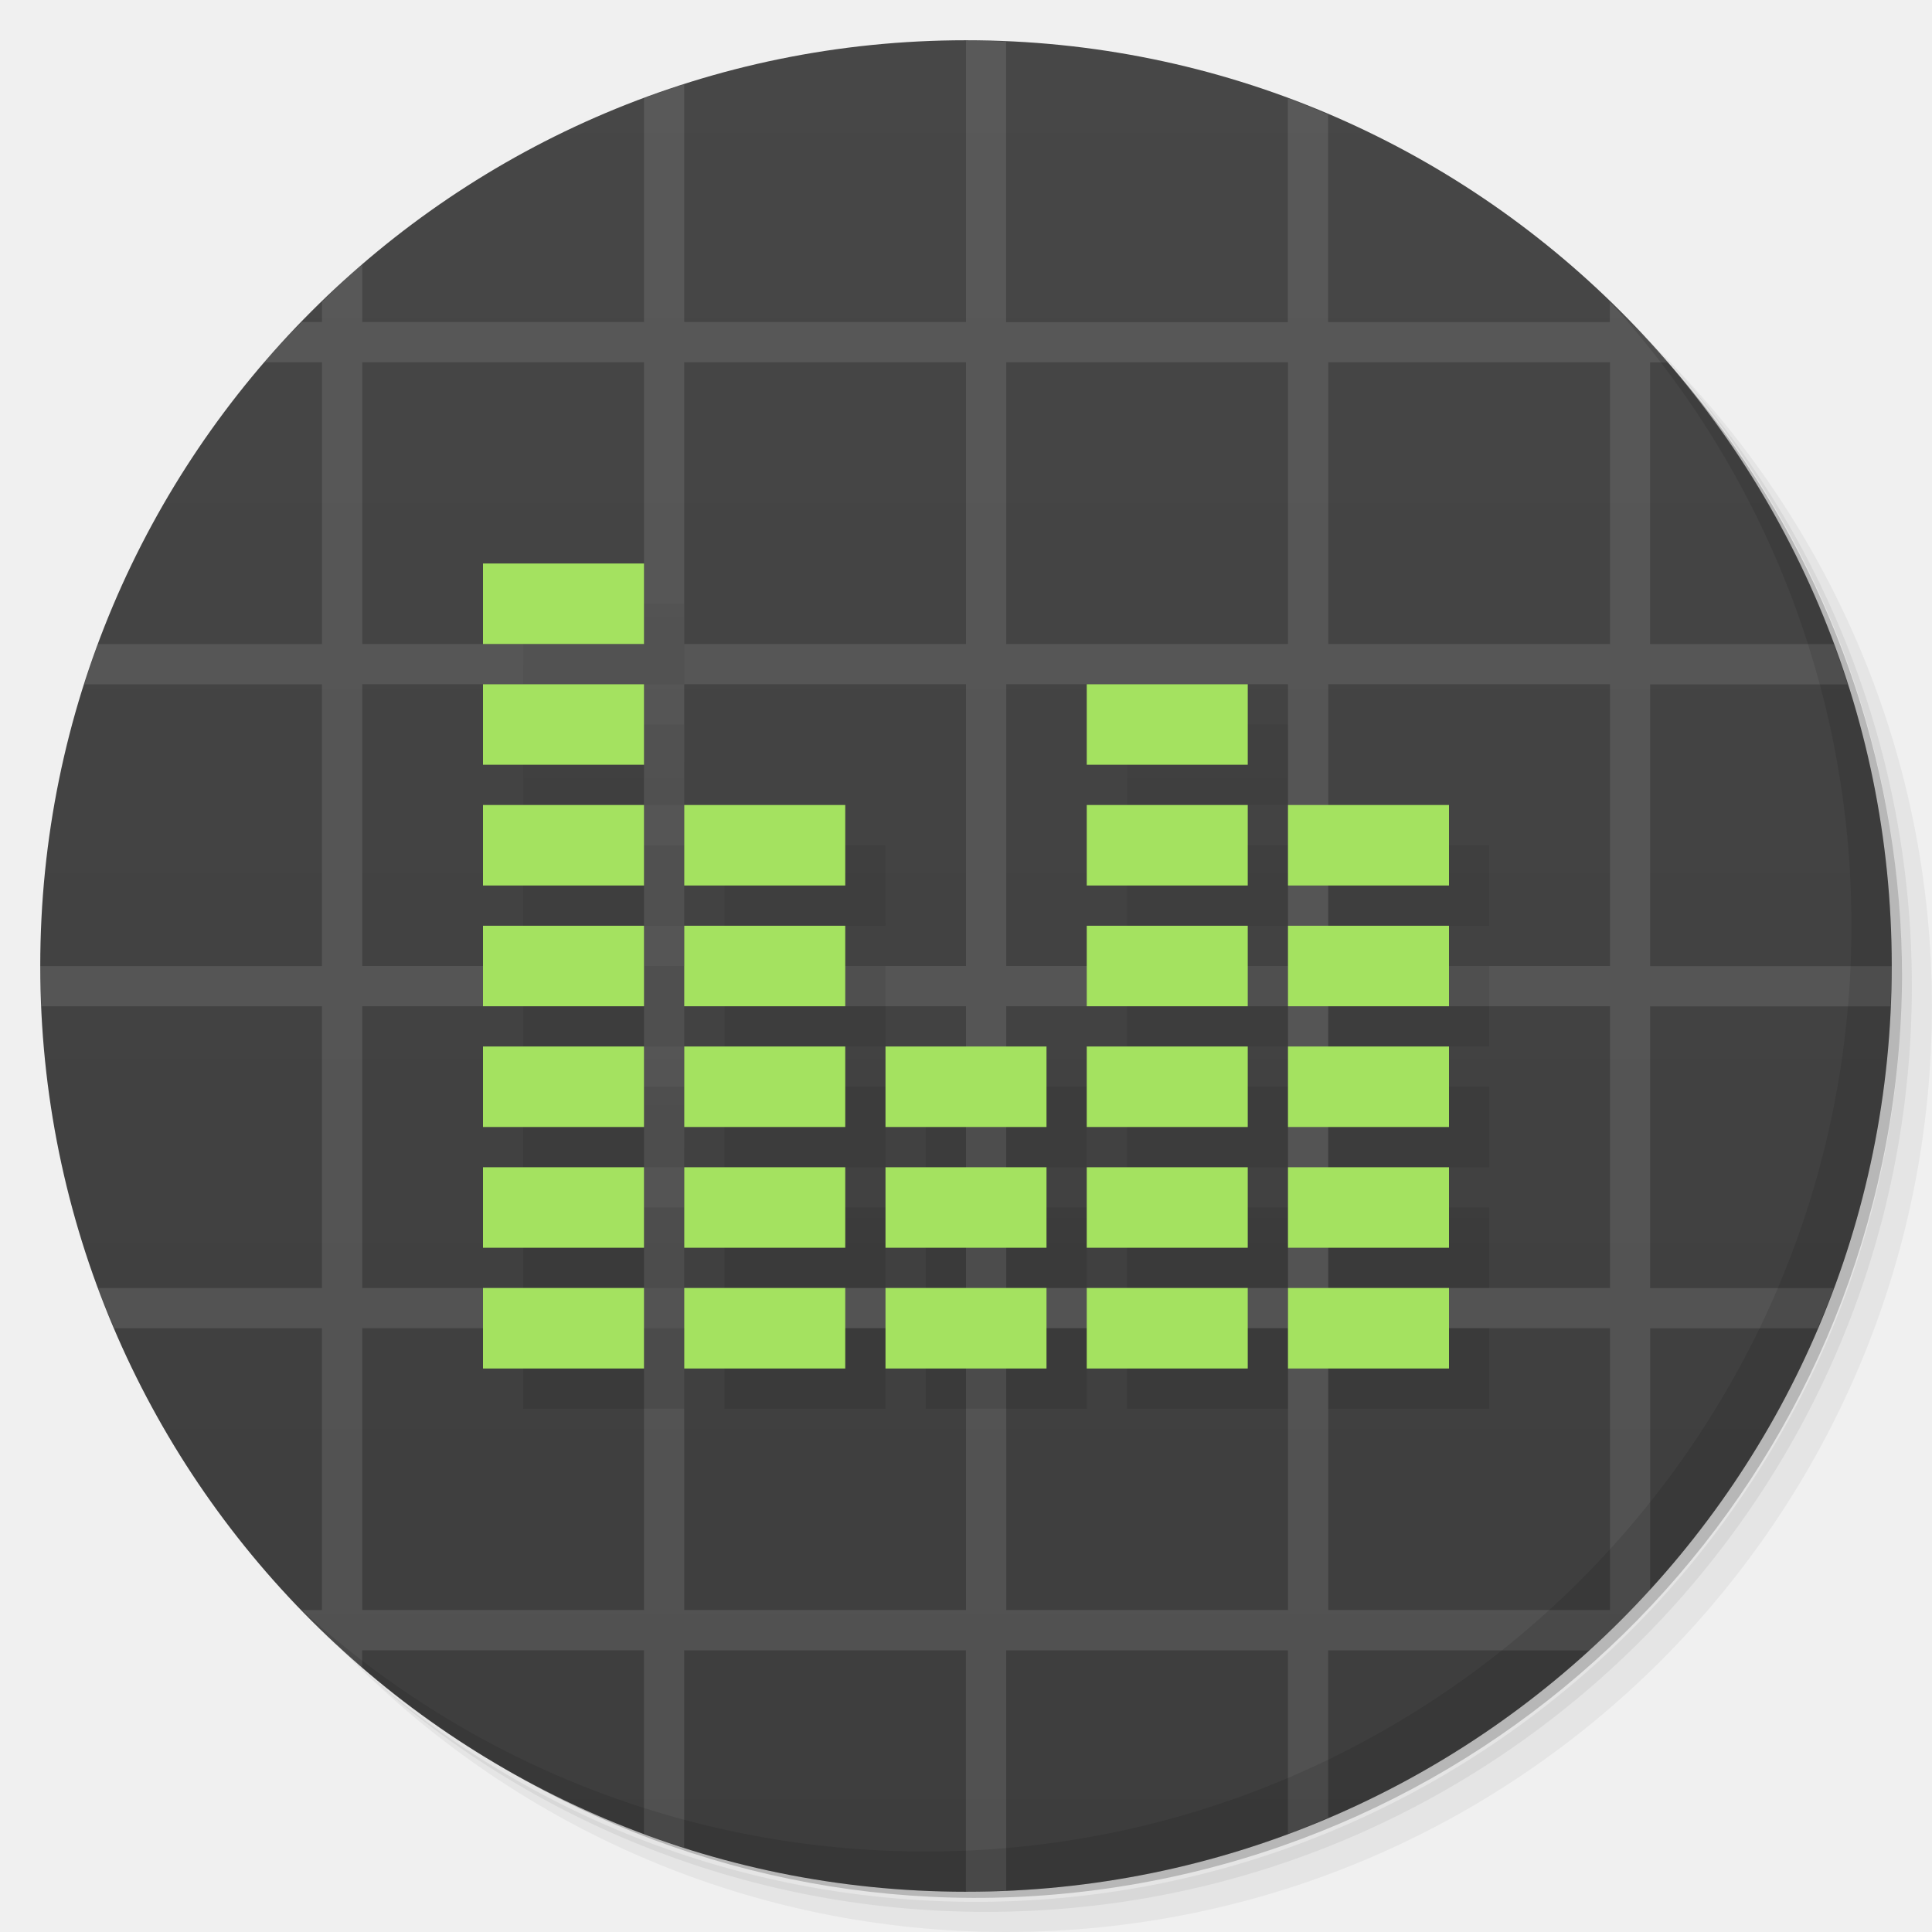
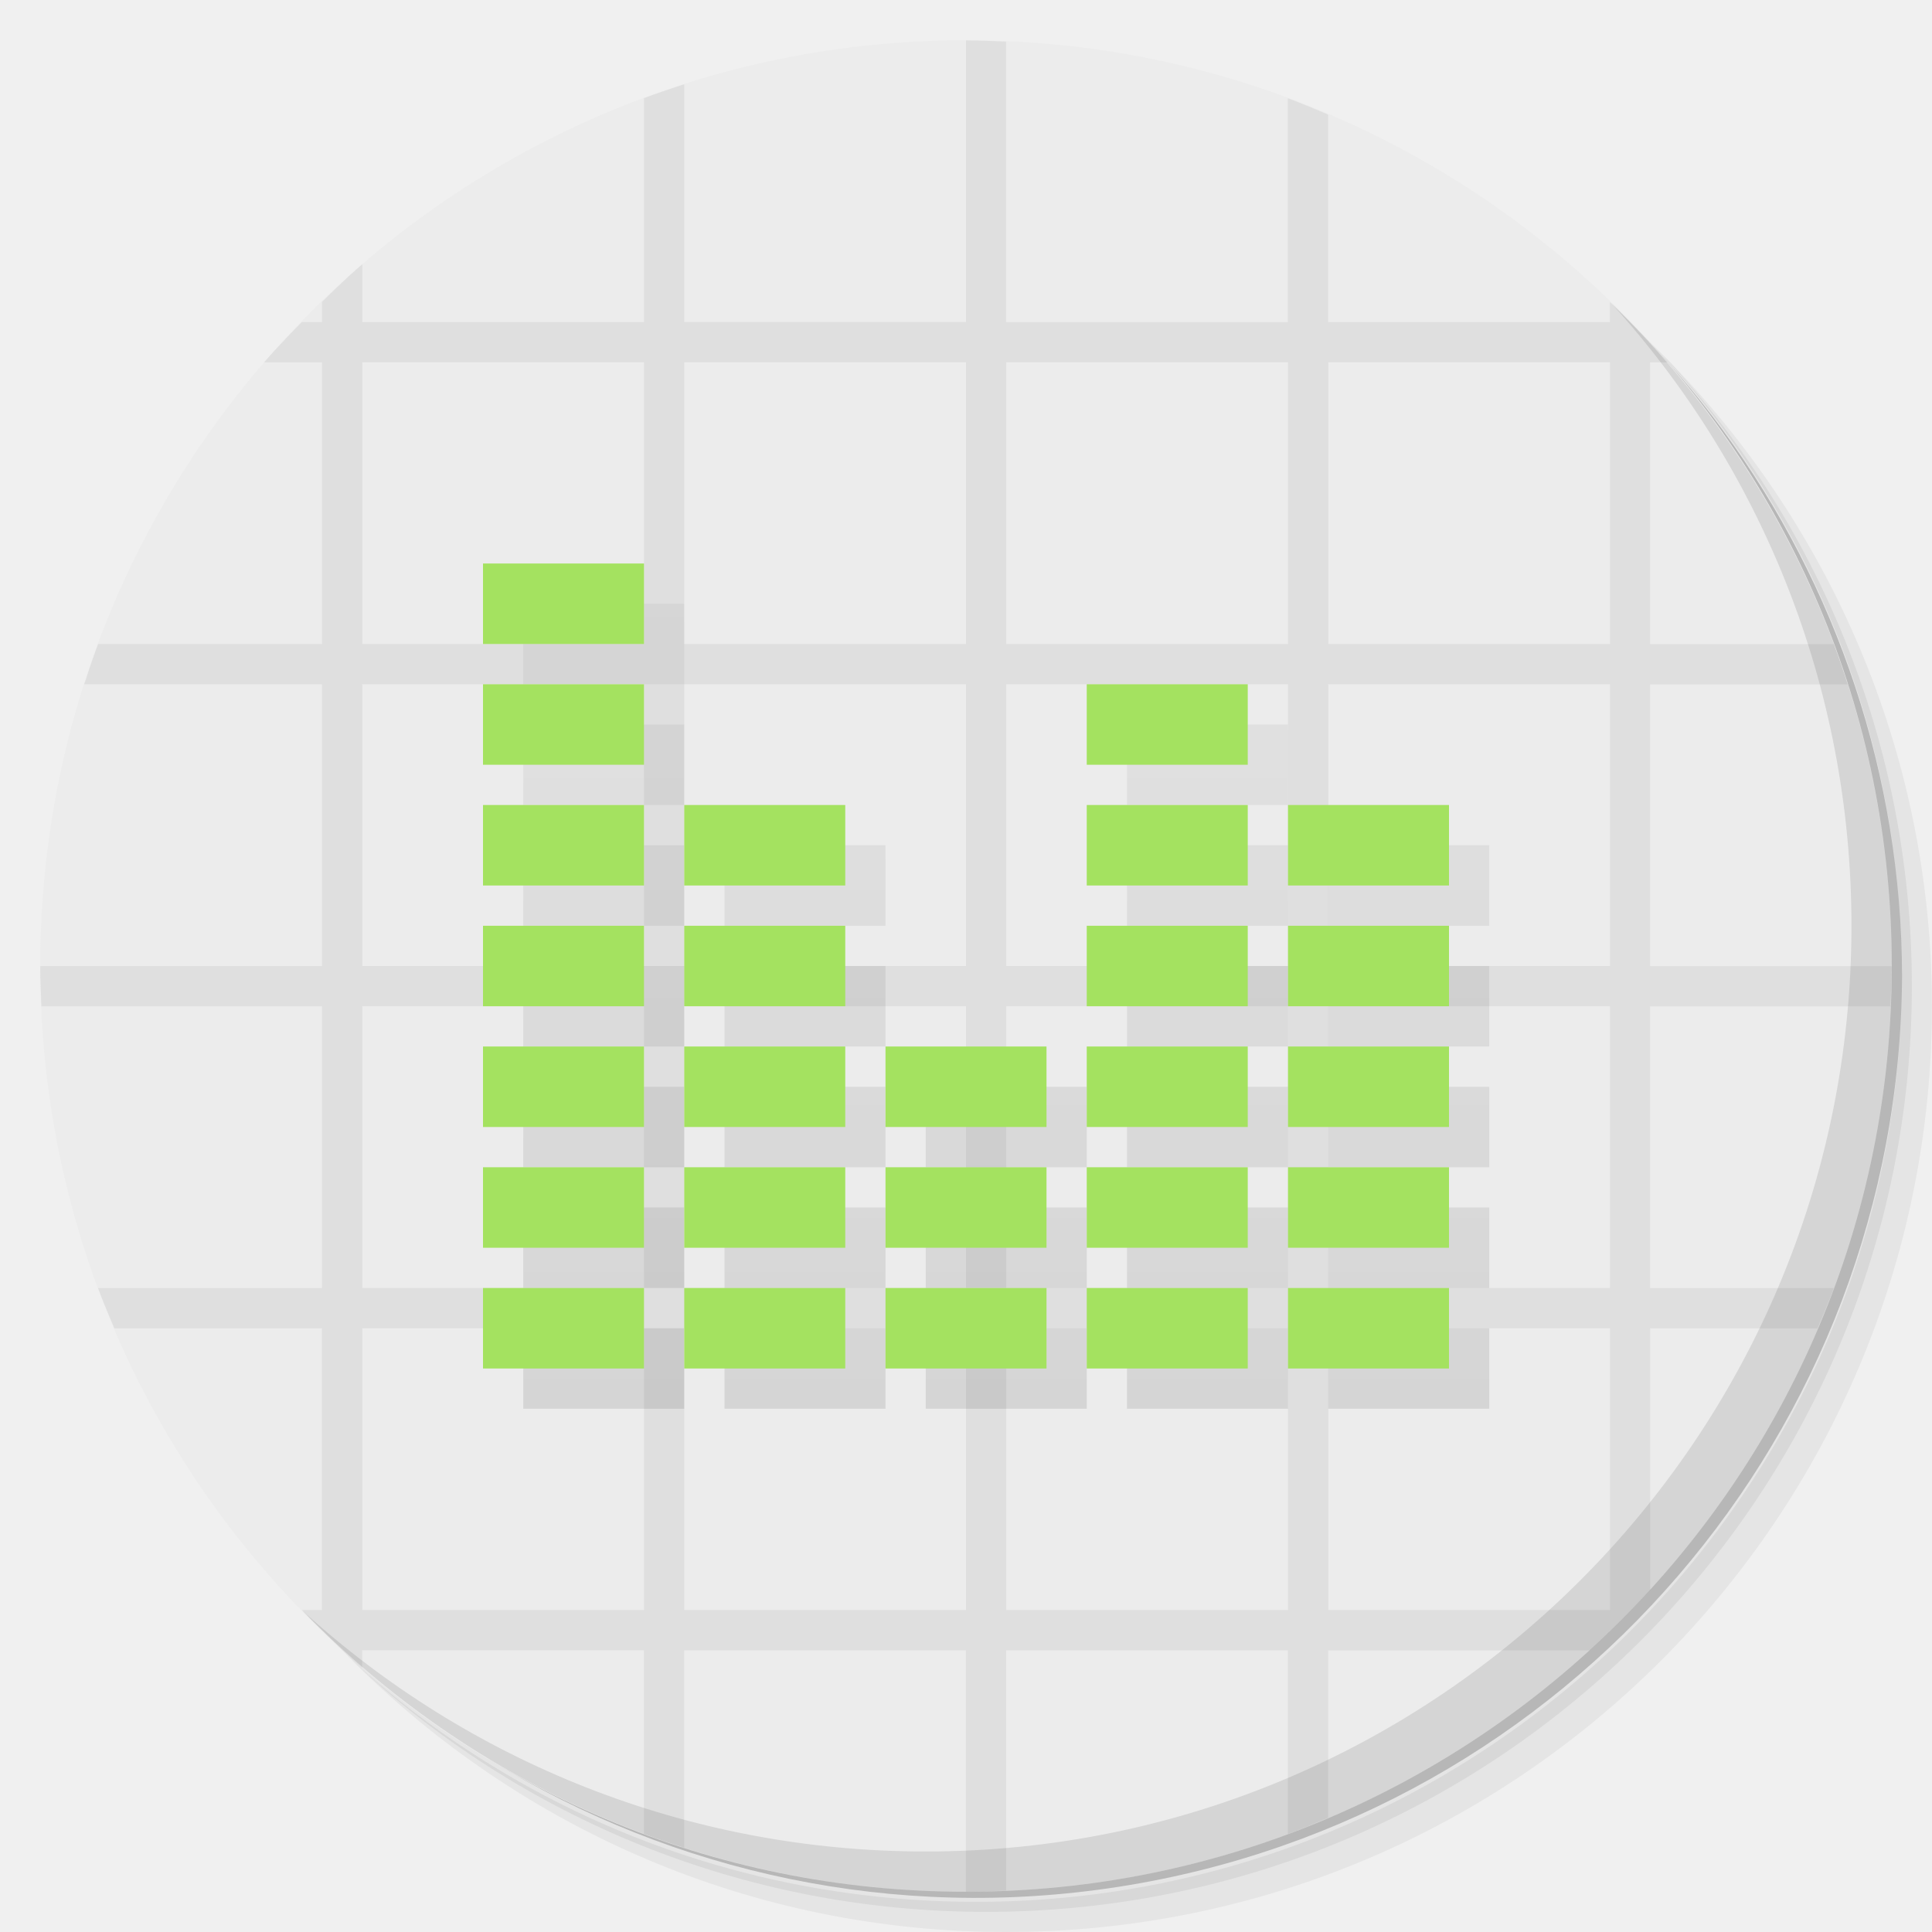
- <svg xmlns="http://www.w3.org/2000/svg" viewBox="0 0 48 48">
-   <defs>
+ <svg xmlns="http://www.w3.org/2000/svg" viewBox="0 0 48 48" id="svg2" version="1.1">
+   <defs id="defs4">
    <linearGradient id="linearGradient3764" x1="1" x2="47" gradientUnits="userSpaceOnUse" gradientTransform="matrix(0,-1,1,0,-1.5e-6,48)">
-       <stop style="stop-color:#3d3d3d;stop-opacity:1" />
-       <stop offset="1" style="stop-color:#474747;stop-opacity:1" />
+       <stop style="stop-color:#3d3d3d;stop-opacity:1" id="stop7" />
+       <stop offset="1" style="stop-color:#474747;stop-opacity:1" id="stop9" />
    </linearGradient>
    <linearGradient id="linearGradient4404" y1="35" x2="0" y2="15" gradientUnits="userSpaceOnUse">
-       <stop style="stop-color:#000;stop-opacity:1" />
-       <stop offset="1" style="stop-color:#000;stop-opacity:0.412" />
+       <stop style="stop-color:#000;stop-opacity:1" id="stop12" />
+       <stop offset="1" style="stop-color:#000;stop-opacity:0.412" id="stop14" />
    </linearGradient>
  </defs>
-   <g>
-     <path d="m 36.31 5 c 5.859 4.062 9.688 10.831 9.688 18.5 c 0 12.426 -10.07 22.5 -22.5 22.5 c -7.669 0 -14.438 -3.828 -18.5 -9.688 c 1.037 1.822 2.306 3.499 3.781 4.969 c 4.085 3.712 9.514 5.969 15.469 5.969 c 12.703 0 23 -10.298 23 -23 c 0 -5.954 -2.256 -11.384 -5.969 -15.469 c -1.469 -1.475 -3.147 -2.744 -4.969 -3.781 z m 4.969 3.781 c 3.854 4.113 6.219 9.637 6.219 15.719 c 0 12.703 -10.297 23 -23 23 c -6.081 0 -11.606 -2.364 -15.719 -6.219 c 4.16 4.144 9.883 6.719 16.219 6.719 c 12.703 0 23 -10.298 23 -23 c 0 -6.335 -2.575 -12.06 -6.719 -16.219 z" style="opacity:0.05" />
-     <path d="m 41.28 8.781 c 3.712 4.085 5.969 9.514 5.969 15.469 c 0 12.703 -10.297 23 -23 23 c -5.954 0 -11.384 -2.256 -15.469 -5.969 c 4.113 3.854 9.637 6.219 15.719 6.219 c 12.703 0 23 -10.298 23 -23 c 0 -6.081 -2.364 -11.606 -6.219 -15.719 z" style="opacity:0.1" />
-     <path d="m 31.25 2.375 c 8.615 3.154 14.75 11.417 14.75 21.13 c 0 12.426 -10.07 22.5 -22.5 22.5 c -9.708 0 -17.971 -6.135 -21.12 -14.75 a 23 23 0 0 0 44.875 -7 a 23 23 0 0 0 -16 -21.875 z" style="opacity:0.2" />
+   <g id="g16">
+     <path d="m 36.31 5 c 5.859 4.062 9.688 10.831 9.688 18.5 c 0 12.426 -10.07 22.5 -22.5 22.5 c -7.669 0 -14.438 -3.828 -18.5 -9.688 c 1.037 1.822 2.306 3.499 3.781 4.969 c 4.085 3.712 9.514 5.969 15.469 5.969 c 12.703 0 23 -10.298 23 -23 c 0 -5.954 -2.256 -11.384 -5.969 -15.469 c -1.469 -1.475 -3.147 -2.744 -4.969 -3.781 z m 4.969 3.781 c 3.854 4.113 6.219 9.637 6.219 15.719 c 0 12.703 -10.297 23 -23 23 c -6.081 0 -11.606 -2.364 -15.719 -6.219 c 4.16 4.144 9.883 6.719 16.219 6.719 c 12.703 0 23 -10.298 23 -23 c 0 -6.335 -2.575 -12.06 -6.719 -16.219 z" style="opacity:0.05" id="path18" />
+     <path d="m 41.28 8.781 c 3.712 4.085 5.969 9.514 5.969 15.469 c 0 12.703 -10.297 23 -23 23 c -5.954 0 -11.384 -2.256 -15.469 -5.969 c 4.113 3.854 9.637 6.219 15.719 6.219 c 12.703 0 23 -10.298 23 -23 c 0 -6.081 -2.364 -11.606 -6.219 -15.719 z" style="opacity:0.1" id="path20" />
+     <path d="m 31.25 2.375 c 8.615 3.154 14.75 11.417 14.75 21.13 c 0 12.426 -10.07 22.5 -22.5 22.5 c -9.708 0 -17.971 -6.135 -21.12 -14.75 a 23 23 0 0 0 44.875 -7 a 23 23 0 0 0 -16 -21.875 z" style="opacity:0.2" id="path22" />
  </g>
-   <g>
-     <path d="m 24 1 c 12.703 0 23 10.297 23 23 c 0 12.703 -10.297 23 -23 23 -12.703 0 -23 -10.297 -23 -23 0 -12.703 10.297 -23 23 -23 z" style="fill:url(#linearGradient3764);fill-opacity:1" />
+   <g id="g24" style="fill:#ececec;fill-opacity:1">
+     <path d="m 24 1 c 12.703 0 23 10.297 23 23 c 0 12.703 -10.297 23 -23 23 -12.703 0 -23 -10.297 -23 -23 0 -12.703 10.297 -23 23 -23 z" style="fill:#ececec;fill-opacity:1" id="path26" />
  </g>
-   <path d="m 24,1 0,7 -7,0 0,-5.906 c -0.337,0.108 -0.67,0.221 -1,0.344 l 0,5.563 -7,0 0,-1.438 C 8.654,6.861 8.327,7.183 8,7.501 l 0,0.5 -0.5,0 c -0.318,0.327 -0.64,0.654 -0.938,1 l 1.438,0 0,7 -5.563,0 c -0.123,0.33 -0.236,0.663 -0.344,1 l 5.906,0 0,7 -7,0 c 0,0.334 0.017,0.669 0.031,1 l 6.969,0 0,7 -5.563,0 c 0.127,0.342 0.264,0.666 0.406,1 l 5.156,0 0,7 -0.5,0 c 0.481,0.496 0.976,0.986 1.5,1.438 l 0,-0.438 7,0 0,4.563 c 0.33,0.123 0.663,0.236 1,0.344 l 0,-4.906 7,0 0,6 c 0.334,0 0.669,-0.017 1,-0.031 l 0,-5.969 7,0 0,4.563 c 0.342,-0.127 0.666,-0.264 1,-0.406 l 0,-4.156 6.5,0 c 0.522,-0.476 1.024,-0.978 1.5,-1.5 l 0,-6.5 4.156,0 c 0.142,-0.334 0.279,-0.658 0.406,-1 l -4.563,0 0,-7 5.969,0 c 0.014,-0.331 0.031,-0.666 0.031,-1 l -6,0 0,-7 4.906,0 c -0.108,-0.337 -0.221,-0.67 -0.344,-1 l -4.563,0 0,-7 0.438,0 C 40.983,8.479 40.493,7.984 39.996,7.503 l 0,0.5 -7,0 0,-5.156 c -0.334,-0.142 -0.658,-0.279 -1,-0.406 l 0,5.563 -7,0 0,-6.969 c -0.331,-0.014 -0.666,-0.031 -1,-0.031 z m -15,8 7,0 0,7 -7,0 0,-7 m 8,0 7,0 0,7 -7,0 0,-7 m 8,0 7,0 0,7 -7,0 0,-7 m 8,0 7,0 0,7 -7,0 0,-7 m -24,8 7,0 0,7 -7,0 0,-7 z m 8,0 7,0 0,7 -7,0 0,-7 z m 8,0 7,0 0,7 -7,0 0,-7 z m 8,0 7,0 0,7 -7,0 0,-7 z m -24,8 7,0 0,7 -7,0 0,-7 z m 8,0 7,0 0,7 -7,0 0,-7 z m 8,0 7,0 0,7 -7,0 0,-7 z m 8,0 7,0 0,7 -7,0 0,-7 z m -24,8 7,0 0,7 -7,0 0,-7 z m 8,0 7,0 0,7 -7,0 0,-7 z m 8,0 7,0 0,7 -7,0 0,-7 z m 8,0 7,0 0,7 -7,0 0,-7 z" style="fill:#fff;fill-opacity:0.098" />
-   <g>
-     <path d="m 40.03 7.531 c 3.712 4.084 5.969 9.514 5.969 15.469 0 12.703 -10.297 23 -23 23 c -5.954 0 -11.384 -2.256 -15.469 -5.969 4.178 4.291 10.01 6.969 16.469 6.969 c 12.703 0 23 -10.298 23 -23 0 -6.462 -2.677 -12.291 -6.969 -16.469 z" style="opacity:0.1" />
+   <path d="m 24,1 0,7 -7,0 0,-5.906 c -0.337,0.108 -0.67,0.221 -1,0.344 l 0,5.563 -7,0 0,-1.438 C 8.654,6.861 8.327,7.183 8,7.501 l 0,0.5 -0.5,0 c -0.318,0.327 -0.64,0.654 -0.938,1 l 1.438,0 0,7 -5.563,0 c -0.123,0.33 -0.236,0.663 -0.344,1 l 5.906,0 0,7 -7,0 c 0,0.334 0.017,0.669 0.031,1 l 6.969,0 0,7 -5.563,0 c 0.127,0.342 0.264,0.666 0.406,1 l 5.156,0 0,7 -0.5,0 c 0.481,0.496 0.976,0.986 1.5,1.438 l 0,-0.438 7,0 0,4.563 c 0.33,0.123 0.663,0.236 1,0.344 l 0,-4.906 7,0 0,6 c 0.334,0 0.669,-0.017 1,-0.031 l 0,-5.969 7,0 0,4.563 c 0.342,-0.127 0.666,-0.264 1,-0.406 l 0,-4.156 6.5,0 c 0.522,-0.476 1.024,-0.978 1.5,-1.5 l 0,-6.5 4.156,0 c 0.142,-0.334 0.279,-0.658 0.406,-1 l -4.563,0 0,-7 5.969,0 c 0.014,-0.331 0.031,-0.666 0.031,-1 l -6,0 0,-7 4.906,0 c -0.108,-0.337 -0.221,-0.67 -0.344,-1 l -4.563,0 0,-7 0.438,0 C 40.983,8.479 40.493,7.984 39.996,7.503 l 0,0.5 -7,0 0,-5.156 c -0.334,-0.142 -0.658,-0.279 -1,-0.406 l 0,5.563 -7,0 0,-6.969 c -0.331,-0.014 -0.666,-0.031 -1,-0.031 z m -15,8 7,0 0,7 -7,0 0,-7 m 8,0 7,0 0,7 -7,0 0,-7 m 8,0 7,0 0,7 -7,0 0,-7 m 8,0 7,0 0,7 -7,0 0,-7 m -24,8 7,0 0,7 -7,0 0,-7 z m 8,0 7,0 0,7 -7,0 0,-7 z m 8,0 7,0 0,7 -7,0 0,-7 z m 8,0 7,0 0,7 -7,0 0,-7 z m -24,8 7,0 0,7 -7,0 0,-7 z m 8,0 7,0 0,7 -7,0 0,-7 z m 8,0 7,0 0,7 -7,0 0,-7 z m 8,0 7,0 0,7 -7,0 0,-7 z m -24,8 7,0 0,7 -7,0 0,-7 z m 8,0 7,0 0,7 -7,0 0,-7 z m 8,0 7,0 0,7 -7,0 0,-7 z m 8,0 7,0 0,7 -7,0 0,-7 z" style="fill:#666666;fill-opacity:0.098" id="path28" />
+   <g id="g30">
+     <path d="m 40.03 7.531 c 3.712 4.084 5.969 9.514 5.969 15.469 0 12.703 -10.297 23 -23 23 c -5.954 0 -11.384 -2.256 -15.469 -5.969 4.178 4.291 10.01 6.969 16.469 6.969 c 12.703 0 23 -10.298 23 -23 0 -6.462 -2.677 -12.291 -6.969 -16.469 z" style="opacity:0.1" id="path32" />
  </g>
-   <path d="m 13 15 0 2 4 0 0 -2 -4 0 z m 0 3 0 2 4 0 0 -2 -4 0 z m 15 0 0 2 4 0 0 -2 -4 0 z m -15 3 0 2 4 0 0 -2 -4 0 z m 5 0 0 2 4 0 0 -2 -4 0 z m 10 0 0 2 4 0 0 -2 -4 0 z m 5 0 0 2 4 0 0 -2 -4 0 z m -20 3 0 2 4 0 0 -2 -4 0 z m 5 0 0 2 4 0 0 -2 -4 0 z m 10 0 0 2 4 0 0 -2 -4 0 z m 5 0 0 2 4 0 0 -2 -4 0 z m -20 3 0 2 4 0 0 -2 -4 0 z m 5 0 0 2 4 0 0 -2 -4 0 z m 5 0 0 2 4 0 0 -2 -4 0 z m 5 0 0 2 4 0 0 -2 -4 0 z m 5 0 0 2 4 0 0 -2 -4 0 z m -20 3 0 2 4 0 0 -2 -4 0 z m 5 0 0 2 4 0 0 -2 -4 0 z m 5 0 0 2 4 0 0 -2 -4 0 z m 5 0 0 2 4 0 0 -2 -4 0 z m 5 0 0 2 4 0 0 -2 -4 0 z m -20 3 0 2 4 0 0 -2 -4 0 z m 5 0 0 2 4 0 0 -2 -4 0 z m 5 0 0 2 4 0 0 -2 -4 0 z m 5 0 0 2 4 0 0 -2 -4 0 z m 5 0 0 2 4 0 0 -2 -4 0 z" style="fill:url(#linearGradient4404);opacity:0.1;fill-opacity:1;stroke:none" />
-   <path d="m 12 14 0 2 4 0 0 -2 -4 0 z m 0 3 0 2 4 0 0 -2 -4 0 z m 15 0 0 2 4 0 0 -2 -4 0 z m -15 3 0 2 4 0 0 -2 -4 0 z m 5 0 0 2 4 0 0 -2 -4 0 z m 10 0 0 2 4 0 0 -2 -4 0 z m 5 0 0 2 4 0 0 -2 -4 0 z m -20 3 0 2 4 0 0 -2 -4 0 z m 5 0 0 2 4 0 0 -2 -4 0 z m 10 0 0 2 4 0 0 -2 -4 0 z m 5 0 0 2 4 0 0 -2 -4 0 z m -20 3 0 2 4 0 0 -2 -4 0 z m 5 0 0 2 4 0 0 -2 -4 0 z m 5 0 0 2 4 0 0 -2 -4 0 z m 5 0 0 2 4 0 0 -2 -4 0 z m 5 0 0 2 4 0 0 -2 -4 0 z m -20 3 0 2 4 0 0 -2 -4 0 z m 5 0 0 2 4 0 0 -2 -4 0 z m 5 0 0 2 4 0 0 -2 -4 0 z m 5 0 0 2 4 0 0 -2 -4 0 z m 5 0 0 2 4 0 0 -2 -4 0 z m -20 3 0 2 4 0 0 -2 -4 0 z m 5 0 0 2 4 0 0 -2 -4 0 z m 5 0 0 2 4 0 0 -2 -4 0 z m 5 0 0 2 4 0 0 -2 -4 0 z m 5 0 0 2 4 0 0 -2 -4 0 z" style="fill:#a4e260;opacity:1;fill-opacity:1;stroke:none" />
+   <path d="m 13 15 0 2 4 0 0 -2 -4 0 z m 0 3 0 2 4 0 0 -2 -4 0 z m 15 0 0 2 4 0 0 -2 -4 0 z m -15 3 0 2 4 0 0 -2 -4 0 z m 5 0 0 2 4 0 0 -2 -4 0 z m 10 0 0 2 4 0 0 -2 -4 0 z m 5 0 0 2 4 0 0 -2 -4 0 z m -20 3 0 2 4 0 0 -2 -4 0 z m 5 0 0 2 4 0 0 -2 -4 0 z m 10 0 0 2 4 0 0 -2 -4 0 z m 5 0 0 2 4 0 0 -2 -4 0 z m -20 3 0 2 4 0 0 -2 -4 0 z m 5 0 0 2 4 0 0 -2 -4 0 z m 5 0 0 2 4 0 0 -2 -4 0 z m 5 0 0 2 4 0 0 -2 -4 0 z m 5 0 0 2 4 0 0 -2 -4 0 z m -20 3 0 2 4 0 0 -2 -4 0 z m 5 0 0 2 4 0 0 -2 -4 0 z m 5 0 0 2 4 0 0 -2 -4 0 z m 5 0 0 2 4 0 0 -2 -4 0 z m 5 0 0 2 4 0 0 -2 -4 0 z m -20 3 0 2 4 0 0 -2 -4 0 z m 5 0 0 2 4 0 0 -2 -4 0 z m 5 0 0 2 4 0 0 -2 -4 0 z m 5 0 0 2 4 0 0 -2 -4 0 z m 5 0 0 2 4 0 0 -2 -4 0 z" style="fill:url(#linearGradient4404);opacity:0.1;fill-opacity:1;stroke:none" id="path34" />
+   <path d="m 12 14 0 2 4 0 0 -2 -4 0 z m 0 3 0 2 4 0 0 -2 -4 0 z m 15 0 0 2 4 0 0 -2 -4 0 z m -15 3 0 2 4 0 0 -2 -4 0 z m 5 0 0 2 4 0 0 -2 -4 0 z m 10 0 0 2 4 0 0 -2 -4 0 z m 5 0 0 2 4 0 0 -2 -4 0 z m -20 3 0 2 4 0 0 -2 -4 0 z m 5 0 0 2 4 0 0 -2 -4 0 z m 10 0 0 2 4 0 0 -2 -4 0 z m 5 0 0 2 4 0 0 -2 -4 0 z m -20 3 0 2 4 0 0 -2 -4 0 z m 5 0 0 2 4 0 0 -2 -4 0 z m 5 0 0 2 4 0 0 -2 -4 0 z m 5 0 0 2 4 0 0 -2 -4 0 z m 5 0 0 2 4 0 0 -2 -4 0 z m -20 3 0 2 4 0 0 -2 -4 0 z m 5 0 0 2 4 0 0 -2 -4 0 z m 5 0 0 2 4 0 0 -2 -4 0 z m 5 0 0 2 4 0 0 -2 -4 0 z m 5 0 0 2 4 0 0 -2 -4 0 z m -20 3 0 2 4 0 0 -2 -4 0 z m 5 0 0 2 4 0 0 -2 -4 0 z m 5 0 0 2 4 0 0 -2 -4 0 z m 5 0 0 2 4 0 0 -2 -4 0 z m 5 0 0 2 4 0 0 -2 -4 0 z" style="fill:#a4e260;opacity:1;fill-opacity:1;stroke:none" id="path36" />
</svg>
